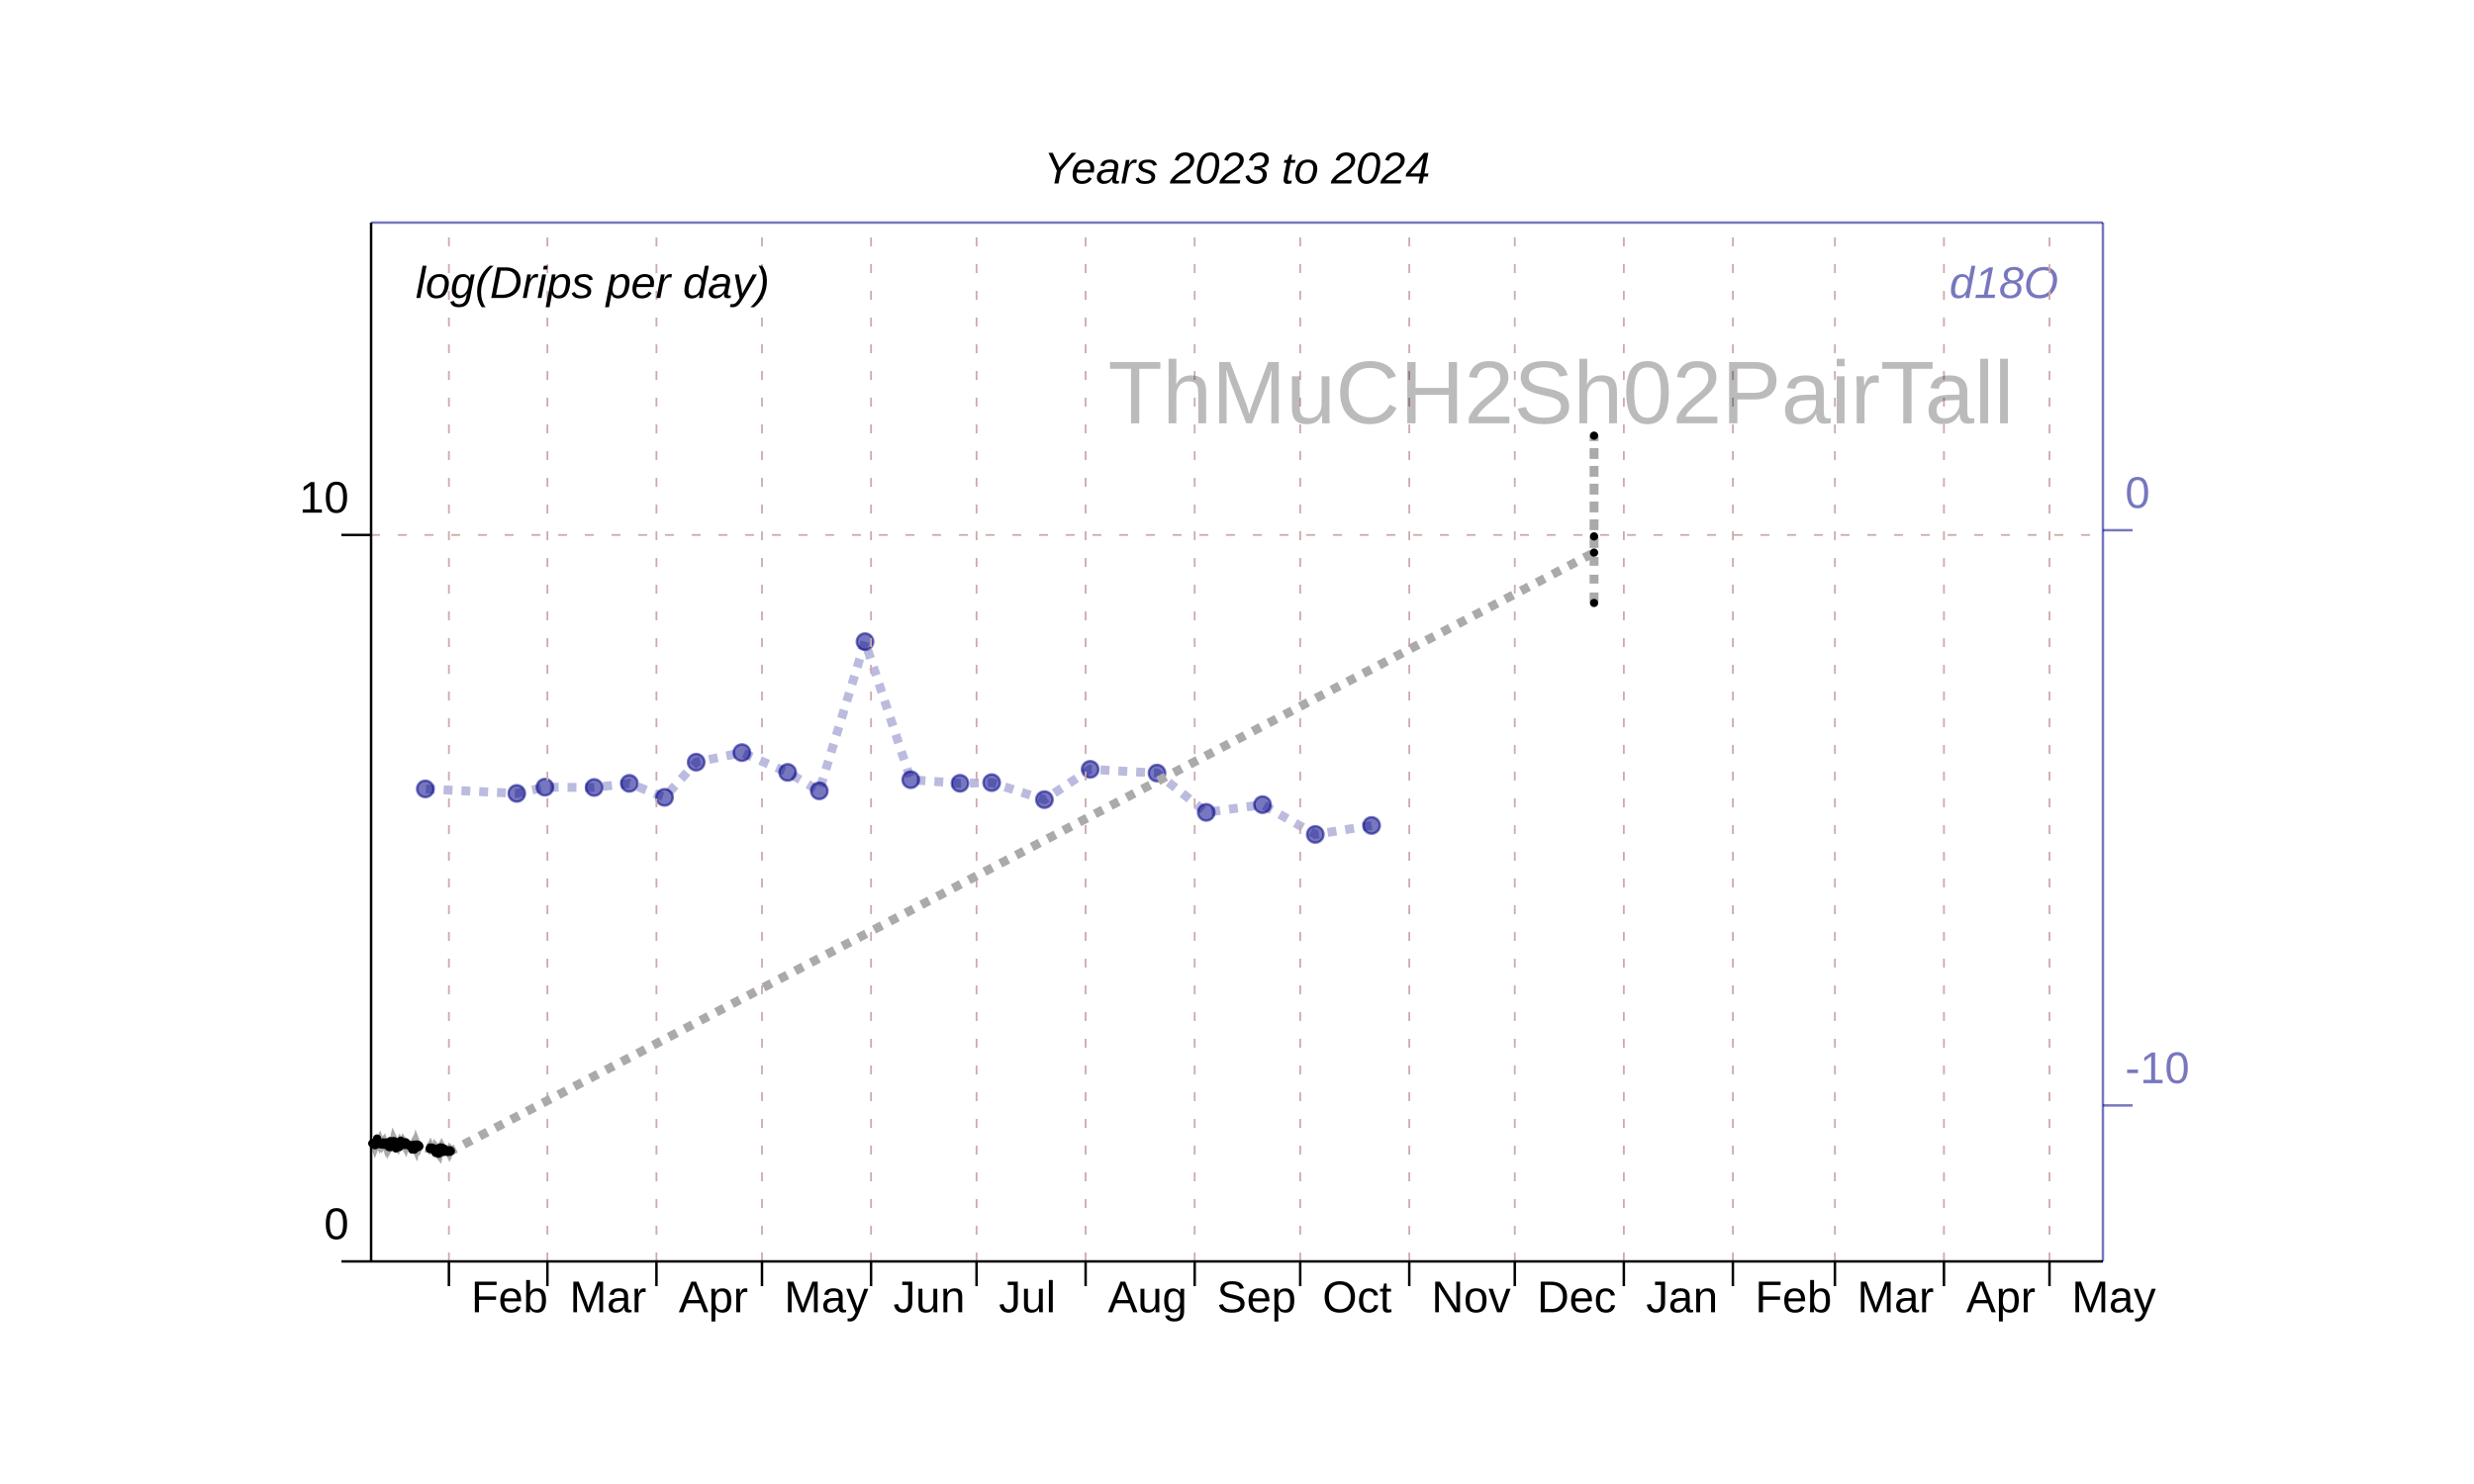
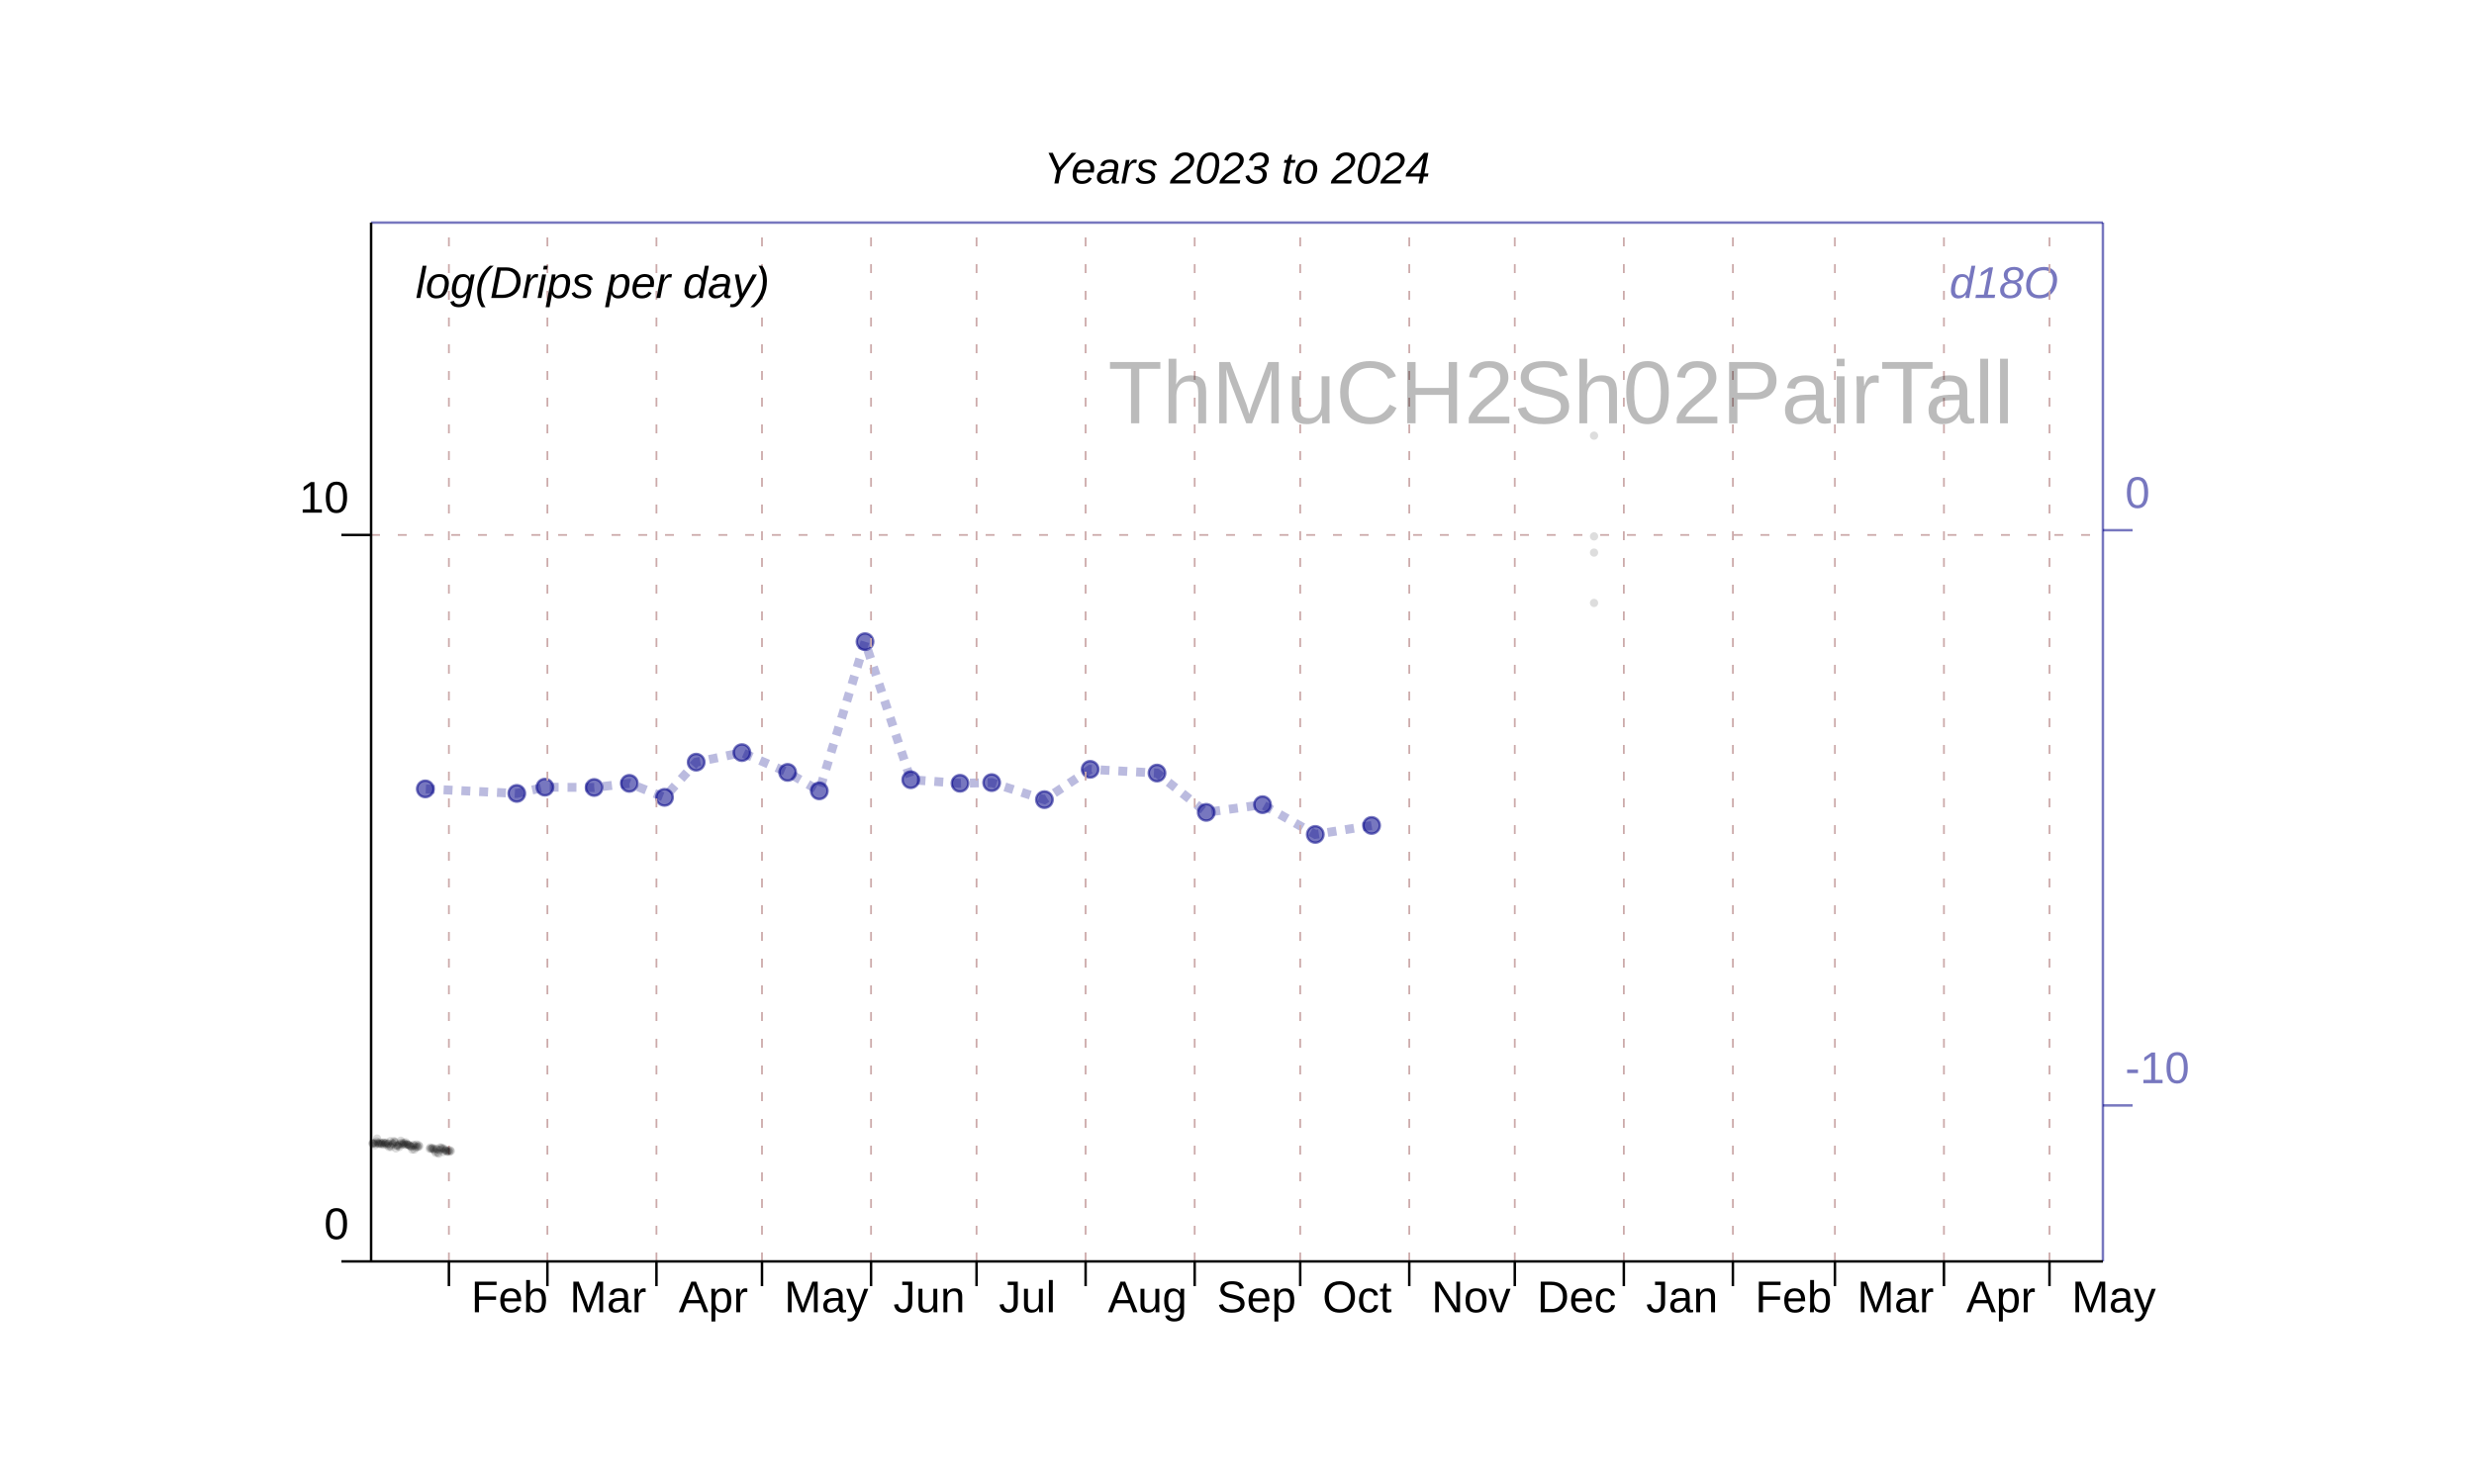
<svg xmlns="http://www.w3.org/2000/svg" version="1.1" viewBox="0 0 1000 600">
  <g>
    <g>
      <g>
        <text dominant-baseline="hanging" dx="-18.0" dy="18.0" fill="#0088" font-family="Arial, sans-serif" font-size="18.0" font-style="italic" stroke="none" text-anchor="end" text-orientation="sideways" x="850.00" y="90.00">d18O</text>
      </g>
      <polyline fill="none" points="554.40,333.74 531.65,337.37 510.32,325.34 487.57,328.45 467.66,312.56 440.65,311.05 422.16,323.30 400.84,316.42 388.04,316.69 368.13,315.25 349.65,259.43 331.16,319.75 318.37,312.29 299.88,304.29 281.40,308.16 268.60,322.38 254.38,316.72 240.16,318.39 220.26,318.26 208.88,320.79 171.91,318.96" stroke-dasharray="3.6 3.6" stroke-width="3.6" stroke="#0084" />
      <g>
-         <circle cx="171.91" cy="318.96" fill="#0088" r="3.333" stroke="#0088" />
-         <circle cx="208.88" cy="320.79" fill="#0088" r="3.333" stroke="#0088" />
-         <circle cx="220.26" cy="318.26" fill="#0088" r="3.333" stroke="#0088" />
-         <circle cx="240.16" cy="318.39" fill="#0088" r="3.333" stroke="#0088" />
-         <circle cx="254.38" cy="316.72" fill="#0088" r="3.333" stroke="#0088" />
-         <circle cx="268.60" cy="322.38" fill="#0088" r="3.333" stroke="#0088" />
-         <circle cx="281.40" cy="308.16" fill="#0088" r="3.333" stroke="#0088" />
-         <circle cx="299.88" cy="304.29" fill="#0088" r="3.333" stroke="#0088" />
-         <circle cx="318.37" cy="312.29" fill="#0088" r="3.333" stroke="#0088" />
-         <circle cx="331.16" cy="319.75" fill="#0088" r="3.333" stroke="#0088" />
-         <circle cx="349.65" cy="259.43" fill="#0088" r="3.333" stroke="#0088" />
-         <circle cx="368.13" cy="315.25" fill="#0088" r="3.333" stroke="#0088" />
-         <circle cx="388.04" cy="316.69" fill="#0088" r="3.333" stroke="#0088" />
-         <circle cx="400.84" cy="316.42" fill="#0088" r="3.333" stroke="#0088" />
-         <circle cx="422.16" cy="323.30" fill="#0088" r="3.333" stroke="#0088" />
-         <circle cx="440.65" cy="311.05" fill="#0088" r="3.333" stroke="#0088" />
-         <circle cx="467.66" cy="312.56" fill="#0088" r="3.333" stroke="#0088" />
-         <circle cx="487.57" cy="328.45" fill="#0088" r="3.333" stroke="#0088" />
-         <circle cx="510.32" cy="325.34" fill="#0088" r="3.333" stroke="#0088" />
-         <circle cx="531.65" cy="337.37" fill="#0088" r="3.333" stroke="#0088" />
-         <circle cx="554.40" cy="333.74" fill="#0088" r="3.333" stroke="#0088" />
+         <g>
+           <circle cx="171.91" cy="318.96" fill="#0088" r="3.333" stroke="#0088" tooltip="Date: 2023-01-25 Comment: " />
+         </g>
+         <g>
+           <circle cx="208.88" cy="320.79" fill="#0088" r="3.333" stroke="#0088" tooltip="Date: 2023-02-20 Comment: " />
+         </g>
+         <g>
+           <circle cx="220.26" cy="318.26" fill="#0088" r="3.333" stroke="#0088" tooltip="Date: 2023-02-28 Comment: " />
+         </g>
+         <g>
+           <circle cx="240.16" cy="318.39" fill="#0088" r="3.333" stroke="#0088" tooltip="Date: 2023-03-14 Comment: " />
+         </g>
+         <g>
+           <circle cx="254.38" cy="316.72" fill="#0088" r="3.333" stroke="#0088" tooltip="Date: 2023-03-24 Comment: " />
+         </g>
+         <g>
+           <circle cx="268.60" cy="322.38" fill="#0088" r="3.333" stroke="#0088" tooltip="Date: 2023-04-03 Comment: " />
+         </g>
+         <g>
+           <circle cx="281.40" cy="308.16" fill="#0088" r="3.333" stroke="#0088" tooltip="Date: 2023-04-12 Comment: " />
+         </g>
+         <g>
+           <circle cx="299.88" cy="304.29" fill="#0088" r="3.333" stroke="#0088" tooltip="Date: 2023-04-25 Comment: " />
+         </g>
+         <g>
+           <circle cx="318.37" cy="312.29" fill="#0088" r="3.333" stroke="#0088" tooltip="Date: 2023-05-08 Comment: " />
+         </g>
+         <g>
+           <circle cx="331.16" cy="319.75" fill="#0088" r="3.333" stroke="#0088" tooltip="Date: 2023-05-17 Comment: " />
+         </g>
+         <g>
+           <circle cx="349.65" cy="259.43" fill="#0088" r="3.333" stroke="#0088" tooltip="Date: 2023-05-30 Comment: " />
+         </g>
+         <g>
+           <circle cx="368.13" cy="315.25" fill="#0088" r="3.333" stroke="#0088" tooltip="Date: 2023-06-12 Comment: " />
+         </g>
+         <g>
+           <circle cx="388.04" cy="316.69" fill="#0088" r="3.333" stroke="#0088" tooltip="Date: 2023-06-26 Comment: " />
+         </g>
+         <g>
+           <circle cx="400.84" cy="316.42" fill="#0088" r="3.333" stroke="#0088" tooltip="Date: 2023-07-05 Comment: " />
+         </g>
+         <g>
+           <circle cx="422.16" cy="323.30" fill="#0088" r="3.333" stroke="#0088" tooltip="Date: 2023-07-20 Comment: " />
+         </g>
+         <g>
+           <circle cx="440.65" cy="311.05" fill="#0088" r="3.333" stroke="#0088" tooltip="Date: 2023-08-02 Comment: " />
+         </g>
+         <g>
+           <circle cx="467.66" cy="312.56" fill="#0088" r="3.333" stroke="#0088" tooltip="Date: 2023-08-21 Comment: " />
+         </g>
+         <g>
+           <circle cx="487.57" cy="328.45" fill="#0088" r="3.333" stroke="#0088" tooltip="Date: 2023-09-04 Comment: " />
+         </g>
+         <g>
+           <circle cx="510.32" cy="325.34" fill="#0088" r="3.333" stroke="#0088" tooltip="Date: 2023-09-20 Comment: " />
+         </g>
+         <g>
+           <circle cx="531.65" cy="337.37" fill="#0088" r="3.333" stroke="#0088" tooltip="Date: 2023-10-05 Comment: Note: - Transparent Lid/Cover replaced - Now it's a narrower green funnel  - Pics show bottle `:C` is attached - Gauge confirmed to have no-num" />
+         </g>
+         <g>
+           <circle cx="554.40" cy="333.74" fill="#0088" r="3.333" stroke="#0088" tooltip="Date: 2023-10-21 Comment: " />
+         </g>
      </g>
      <g stroke="#0088">
        <line x1="828.41" x2="828.41" y1="90.00" y2="90.00" />
        <line x1="785.75" x2="785.75" y1="90.00" y2="90.00" />
        <line x1="741.68" x2="741.68" y1="90.00" y2="90.00" />
        <line x1="700.44" x2="700.44" y1="90.00" y2="90.00" />
        <line x1="656.36" x2="656.36" y1="90.00" y2="90.00" />
        <line x1="612.28" x2="612.28" y1="90.00" y2="90.00" />
        <line x1="569.63" x2="569.63" y1="90.00" y2="90.00" />
        <line x1="525.55" x2="525.55" y1="90.00" y2="90.00" />
        <line x1="482.89" x2="482.89" y1="90.00" y2="90.00" />
        <line x1="438.81" x2="438.81" y1="90.00" y2="90.00" />
        <line x1="394.73" x2="394.73" y1="90.00" y2="90.00" />
        <line x1="352.08" x2="352.08" y1="90.00" y2="90.00" />
        <line x1="308.00" x2="308.00" y1="90.00" y2="90.00" />
        <line x1="265.34" x2="265.34" y1="90.00" y2="90.00" />
        <line x1="221.26" x2="221.26" y1="90.00" y2="90.00" />
        <line x1="181.45" x2="181.45" y1="90.00" y2="90.00" />
        <g fill="none" font-family="Arial, sans-serif" font-size="18.0" stroke="none" text-anchor="start" transform="translate(9.0 0.0)">
          <text x="828.41" y="83.74">May</text>
          <text x="785.75" y="83.74">Apr</text>
          <text x="741.68" y="83.74">Mar</text>
          <text x="700.44" y="83.74">Feb</text>
          <text x="656.36" y="83.74">Jan</text>
          <text x="612.28" y="83.74">Dec</text>
          <text x="569.63" y="83.74">Nov</text>
          <text x="525.55" y="83.74">Oct</text>
          <text x="482.89" y="83.74">Sep</text>
          <text x="438.81" y="83.74">Aug</text>
          <text x="394.73" y="83.74">Jul</text>
          <text x="352.08" y="83.74">Jun</text>
          <text x="308.00" y="83.74">May</text>
          <text x="265.34" y="83.74">Apr</text>
          <text x="221.26" y="83.74">Mar</text>
          <text x="181.45" y="83.74">Feb</text>
        </g>
        <line x1="150.00" x2="850.00" y1="90.00" y2="90.00" />
      </g>
      <g stroke="#0088">
        <line x1="850.00" x2="862.00" y1="446.94" y2="446.94" />
        <line x1="850.00" x2="862.00" y1="214.37" y2="214.37" />
        <g fill="#0088" font-family="Arial, sans-serif" font-size="18.0" stroke="none" text-anchor="beginning">
          <text x="859.00" y="437.94">-10</text>
          <text x="859.00" y="205.37">0</text>
        </g>
        <line x1="850.00" x2="850.00" y1="510.00" y2="90.00" />
      </g>
    </g>
    <g>
      <g stroke-dasharray="3.6 7.2" stroke-width="0.72" stroke="#caa">
        <line x1="828.41" x2="828.41" y1="510.00" y2="90.00" />
        <line x1="785.75" x2="785.75" y1="510.00" y2="90.00" />
        <line x1="741.68" x2="741.68" y1="510.00" y2="90.00" />
        <line x1="700.44" x2="700.44" y1="510.00" y2="90.00" />
        <line x1="656.36" x2="656.36" y1="510.00" y2="90.00" />
        <line x1="612.28" x2="612.28" y1="510.00" y2="90.00" />
        <line x1="569.63" x2="569.63" y1="510.00" y2="90.00" />
        <line x1="525.55" x2="525.55" y1="510.00" y2="90.00" />
        <line x1="482.89" x2="482.89" y1="510.00" y2="90.00" />
        <line x1="438.81" x2="438.81" y1="510.00" y2="90.00" />
        <line x1="394.73" x2="394.73" y1="510.00" y2="90.00" />
        <line x1="352.08" x2="352.08" y1="510.00" y2="90.00" />
        <line x1="308.00" x2="308.00" y1="510.00" y2="90.00" />
        <line x1="265.34" x2="265.34" y1="510.00" y2="90.00" />
        <line x1="221.26" x2="221.26" y1="510.00" y2="90.00" />
        <line x1="181.45" x2="181.45" y1="510.00" y2="90.00" />
        <line x1="150.00" x2="850.00" y1="510.00" y2="510.00" />
        <line x1="150.00" x2="850.00" y1="216.29" y2="216.29" />
      </g>
      <g>
        <text dominant-baseline="hanging" dx="-36.0" dy="18.0" fill="#0004" font-family="Arial, sans-serif" font-size="36" stroke="none" text-anchor="end" x="850.00" y="128.18">ThMuCH2Sh02PairTall</text>
      </g>
      <g>
        <text dominant-baseline="text-bottom" dy="-12.0" fill="black" font-family="Arial, sans-serif" font-size="18.0" font-style="italic" stroke="none" text-anchor="middle" x="500.00" y="90.00">Years 2023 to 2024</text>
      </g>
      <g>
        <text dominant-baseline="hanging" dx="18.0" dy="18.0" fill="black" font-family="Arial, sans-serif" font-size="18.0" font-style="italic" stroke="none" text-anchor="beginning" text-orientation="sideways" x="150.00" y="90.00">log(Drips per day)</text>
      </g>
-       <polyline fill="none" points="150.48,462.29 150.76,462.30 151.04,462.21 151.32,462.19 151.61,463.05 151.89,462.32 152.16,461.48 152.42,460.33 152.70,462.01 152.98,462.48 153.26,462.45 153.54,461.81 153.82,462.56 154.10,462.14 154.39,462.68 154.66,462.24 154.94,461.90 155.23,462.83 155.50,462.08 155.79,462.40 156.06,461.91 156.35,462.99 156.63,462.47 156.91,462.35 157.21,463.77 157.50,463.28 157.77,461.36 158.06,463.75 158.35,462.87 158.63,462.21 158.91,462.50 159.18,461.33 159.46,461.94 159.73,461.64 160.03,464.34 160.32,463.23 160.61,463.03 160.90,463.44 161.19,462.87 161.48,463.75 161.76,462.50 162.03,461.19 162.31,461.95 162.59,462.64 162.88,462.71 163.15,461.97 163.43,462.37 163.72,462.93 164.00,461.83 164.28,462.57 164.56,462.84 164.85,462.61 165.13,462.93 165.42,462.99 165.71,463.40 166.00,463.39 166.30,463.72 166.60,464.79 166.89,463.37 167.18,462.82 167.48,464.80 167.77,463.26 168.07,463.95 168.35,462.73 168.65,463.51 168.94,463.83 169.23,462.99 169.52,463.46 173.66,464.50 173.96,463.92 174.26,464.54 174.56,464.40 174.86,464.05 175.16,464.71 175.47,464.52 175.78,465.43 176.10,466.15 176.40,464.40 176.70,464.74 177.02,466.07 177.34,466.47 177.65,465.00 177.95,463.90 178.25,464.61 178.55,463.98 178.85,464.52 179.17,465.78 179.47,464.36 179.77,465.02 180.08,465.03 180.39,465.20 180.71,465.72 181.02,465.52 181.33,465.11 181.64,465.73 181.95,465.07 182.26,465.41 644.32,223.42 644.32,216.87 644.32,176.15 644.32,243.78" stroke-dasharray="3.6 3.6" stroke-width="3.6" stroke="#aaa" />
-       <g>
-         <circle cx="150.48" cy="462.29" r="1.667" />
-         <circle cx="150.76" cy="462.30" r="1.667" />
-         <circle cx="151.04" cy="462.21" r="1.667" />
-         <circle cx="151.32" cy="462.19" r="1.667" />
-         <circle cx="151.61" cy="463.05" r="1.667" />
-         <circle cx="151.89" cy="462.32" r="1.667" />
-         <circle cx="152.16" cy="461.48" r="1.667" />
-         <circle cx="152.42" cy="460.33" r="1.667" />
-         <circle cx="152.70" cy="462.01" r="1.667" />
-         <circle cx="152.98" cy="462.48" r="1.667" />
-         <circle cx="153.26" cy="462.45" r="1.667" />
-         <circle cx="153.54" cy="461.81" r="1.667" />
-         <circle cx="153.82" cy="462.56" r="1.667" />
-         <circle cx="154.10" cy="462.14" r="1.667" />
-         <circle cx="154.39" cy="462.68" r="1.667" />
-         <circle cx="154.66" cy="462.24" r="1.667" />
-         <circle cx="154.94" cy="461.90" r="1.667" />
-         <circle cx="155.23" cy="462.83" r="1.667" />
-         <circle cx="155.50" cy="462.08" r="1.667" />
-         <circle cx="155.79" cy="462.40" r="1.667" />
-         <circle cx="156.06" cy="461.91" r="1.667" />
-         <circle cx="156.35" cy="462.99" r="1.667" />
-         <circle cx="156.63" cy="462.47" r="1.667" />
-         <circle cx="156.91" cy="462.35" r="1.667" />
-         <circle cx="157.21" cy="463.77" r="1.667" />
-         <circle cx="157.50" cy="463.28" r="1.667" />
-         <circle cx="157.77" cy="461.36" r="1.667" />
-         <circle cx="158.06" cy="463.75" r="1.667" />
-         <circle cx="158.35" cy="462.87" r="1.667" />
-         <circle cx="158.63" cy="462.21" r="1.667" />
-         <circle cx="158.91" cy="462.50" r="1.667" />
-         <circle cx="159.18" cy="461.33" r="1.667" />
-         <circle cx="159.46" cy="461.94" r="1.667" />
-         <circle cx="159.73" cy="461.64" r="1.667" />
-         <circle cx="160.03" cy="464.34" r="1.667" />
-         <circle cx="160.32" cy="463.23" r="1.667" />
-         <circle cx="160.61" cy="463.03" r="1.667" />
-         <circle cx="160.90" cy="463.44" r="1.667" />
-         <circle cx="161.19" cy="462.87" r="1.667" />
-         <circle cx="161.48" cy="463.75" r="1.667" />
-         <circle cx="161.76" cy="462.50" r="1.667" />
-         <circle cx="162.03" cy="461.19" r="1.667" />
-         <circle cx="162.31" cy="461.95" r="1.667" />
-         <circle cx="162.59" cy="462.64" r="1.667" />
-         <circle cx="162.88" cy="462.71" r="1.667" />
-         <circle cx="163.15" cy="461.97" r="1.667" />
-         <circle cx="163.43" cy="462.37" r="1.667" />
-         <circle cx="163.72" cy="462.93" r="1.667" />
-         <circle cx="164.00" cy="461.83" r="1.667" />
-         <circle cx="164.28" cy="462.57" r="1.667" />
-         <circle cx="164.56" cy="462.84" r="1.667" />
-         <circle cx="164.85" cy="462.61" r="1.667" />
-         <circle cx="165.13" cy="462.93" r="1.667" />
-         <circle cx="165.42" cy="462.99" r="1.667" />
-         <circle cx="165.71" cy="463.40" r="1.667" />
-         <circle cx="166.00" cy="463.39" r="1.667" />
-         <circle cx="166.30" cy="463.72" r="1.667" />
-         <circle cx="166.60" cy="464.79" r="1.667" />
-         <circle cx="166.89" cy="463.37" r="1.667" />
-         <circle cx="167.18" cy="462.82" r="1.667" />
-         <circle cx="167.48" cy="464.80" r="1.667" />
-         <circle cx="167.77" cy="463.26" r="1.667" />
-         <circle cx="168.07" cy="463.95" r="1.667" />
-         <circle cx="168.35" cy="462.73" r="1.667" />
-         <circle cx="168.65" cy="463.51" r="1.667" />
-         <circle cx="168.94" cy="463.83" r="1.667" />
-         <circle cx="169.23" cy="462.99" r="1.667" />
-         <circle cx="169.52" cy="463.46" r="1.667" />
-         <circle cx="173.66" cy="464.50" r="1.667" />
-         <circle cx="173.96" cy="463.92" r="1.667" />
-         <circle cx="174.26" cy="464.54" r="1.667" />
-         <circle cx="174.56" cy="464.40" r="1.667" />
-         <circle cx="174.86" cy="464.05" r="1.667" />
-         <circle cx="175.16" cy="464.71" r="1.667" />
-         <circle cx="175.47" cy="464.52" r="1.667" />
-         <circle cx="175.78" cy="465.43" r="1.667" />
-         <circle cx="176.10" cy="466.15" r="1.667" />
-         <circle cx="176.40" cy="464.40" r="1.667" />
-         <circle cx="176.70" cy="464.74" r="1.667" />
-         <circle cx="177.02" cy="466.07" r="1.667" />
-         <circle cx="177.34" cy="466.47" r="1.667" />
-         <circle cx="177.65" cy="465.00" r="1.667" />
-         <circle cx="177.95" cy="463.90" r="1.667" />
-         <circle cx="178.25" cy="464.61" r="1.667" />
-         <circle cx="178.55" cy="463.98" r="1.667" />
-         <circle cx="178.85" cy="464.52" r="1.667" />
-         <circle cx="179.17" cy="465.78" r="1.667" />
-         <circle cx="179.47" cy="464.36" r="1.667" />
-         <circle cx="179.77" cy="465.02" r="1.667" />
-         <circle cx="180.08" cy="465.03" r="1.667" />
-         <circle cx="180.39" cy="465.20" r="1.667" />
-         <circle cx="180.71" cy="465.72" r="1.667" />
-         <circle cx="181.02" cy="465.52" r="1.667" />
-         <circle cx="181.33" cy="465.11" r="1.667" />
-         <circle cx="181.64" cy="465.73" r="1.667" />
-         <circle cx="181.95" cy="465.07" r="1.667" />
-         <circle cx="182.26" cy="465.41" r="1.667" />
-         <circle cx="644.32" cy="223.42" r="1.667" />
-         <circle cx="644.32" cy="216.87" r="1.667" />
-         <circle cx="644.32" cy="176.15" r="1.667" />
-         <circle cx="644.32" cy="243.78" r="1.667" />
+       <polyline fill="none" points="150.48,462.29 150.76,462.30 151.04,462.21 151.32,462.19 151.61,463.05 151.89,462.32 152.16,461.48 152.42,460.33 152.70,462.01 152.98,462.48 153.26,462.45 153.54,461.81 153.82,462.56 154.10,462.14 154.39,462.68 154.66,462.24 154.94,461.90 155.23,462.83 155.50,462.08 155.79,462.40 156.06,461.91 156.35,462.99 156.63,462.47 156.91,462.35 157.21,463.77 157.50,463.28 157.77,461.36 158.06,463.75 158.35,462.87 158.63,462.21 158.91,462.50 159.18,461.33 159.46,461.94 159.73,461.64 160.03,464.34 160.32,463.23 160.61,463.03 160.90,463.44 161.19,462.87 161.48,463.75 161.76,462.50 162.03,461.19 162.31,461.95 162.59,462.64 162.88,462.71 163.15,461.97 163.43,462.37 163.72,462.93 164.00,461.83 164.28,462.57 164.56,462.84 164.85,462.61 165.13,462.93 165.42,462.99 165.71,463.40 166.00,463.39 166.30,463.72 166.60,464.79 166.89,463.37 167.18,462.82 167.48,464.80 167.77,463.26 168.07,463.95 168.35,462.73 168.65,463.51 168.94,463.83 169.23,462.99 169.52,463.46 173.66,464.50 173.96,463.92 174.26,464.54 174.56,464.40 174.86,464.05 175.16,464.71 175.47,464.52 175.78,465.43 176.10,466.15 176.40,464.40 176.70,464.74 177.02,466.07 177.34,466.47 177.65,465.00 177.95,463.90 178.25,464.61 178.55,463.98 178.85,464.52 179.17,465.78 179.47,464.36 179.77,465.02 180.08,465.03 180.39,465.20 180.71,465.72 181.02,465.52 181.33,465.11 181.64,465.73 181.95,465.07 182.26,465.41 644.32,223.42 644.32,216.87 644.32,176.15 644.32,243.78" stroke-dasharray="3.6 3.6" stroke-width="3.6" stroke="none" />
+       <g>
+         <circle cx="150.48" cy="462.29" fill="#0002" r="1.667" stroke="none" />
+         <circle cx="150.76" cy="462.30" fill="#0002" r="1.667" stroke="none" />
+         <circle cx="151.04" cy="462.21" fill="#0002" r="1.667" stroke="none" />
+         <circle cx="151.32" cy="462.19" fill="#0002" r="1.667" stroke="none" />
+         <circle cx="151.61" cy="463.05" fill="#0002" r="1.667" stroke="none" />
+         <circle cx="151.89" cy="462.32" fill="#0002" r="1.667" stroke="none" />
+         <circle cx="152.16" cy="461.48" fill="#0002" r="1.667" stroke="none" />
+         <circle cx="152.42" cy="460.33" fill="#0002" r="1.667" stroke="none" />
+         <circle cx="152.70" cy="462.01" fill="#0002" r="1.667" stroke="none" />
+         <circle cx="152.98" cy="462.48" fill="#0002" r="1.667" stroke="none" />
+         <circle cx="153.26" cy="462.45" fill="#0002" r="1.667" stroke="none" />
+         <circle cx="153.54" cy="461.81" fill="#0002" r="1.667" stroke="none" />
+         <circle cx="153.82" cy="462.56" fill="#0002" r="1.667" stroke="none" />
+         <circle cx="154.10" cy="462.14" fill="#0002" r="1.667" stroke="none" />
+         <circle cx="154.39" cy="462.68" fill="#0002" r="1.667" stroke="none" />
+         <circle cx="154.66" cy="462.24" fill="#0002" r="1.667" stroke="none" />
+         <circle cx="154.94" cy="461.90" fill="#0002" r="1.667" stroke="none" />
+         <circle cx="155.23" cy="462.83" fill="#0002" r="1.667" stroke="none" />
+         <circle cx="155.50" cy="462.08" fill="#0002" r="1.667" stroke="none" />
+         <circle cx="155.79" cy="462.40" fill="#0002" r="1.667" stroke="none" />
+         <circle cx="156.06" cy="461.91" fill="#0002" r="1.667" stroke="none" />
+         <circle cx="156.35" cy="462.99" fill="#0002" r="1.667" stroke="none" />
+         <circle cx="156.63" cy="462.47" fill="#0002" r="1.667" stroke="none" />
+         <circle cx="156.91" cy="462.35" fill="#0002" r="1.667" stroke="none" />
+         <circle cx="157.21" cy="463.77" fill="#0002" r="1.667" stroke="none" />
+         <circle cx="157.50" cy="463.28" fill="#0002" r="1.667" stroke="none" />
+         <circle cx="157.77" cy="461.36" fill="#0002" r="1.667" stroke="none" />
+         <circle cx="158.06" cy="463.75" fill="#0002" r="1.667" stroke="none" />
+         <circle cx="158.35" cy="462.87" fill="#0002" r="1.667" stroke="none" />
+         <circle cx="158.63" cy="462.21" fill="#0002" r="1.667" stroke="none" />
+         <circle cx="158.91" cy="462.50" fill="#0002" r="1.667" stroke="none" />
+         <circle cx="159.18" cy="461.33" fill="#0002" r="1.667" stroke="none" />
+         <circle cx="159.46" cy="461.94" fill="#0002" r="1.667" stroke="none" />
+         <circle cx="159.73" cy="461.64" fill="#0002" r="1.667" stroke="none" />
+         <circle cx="160.03" cy="464.34" fill="#0002" r="1.667" stroke="none" />
+         <circle cx="160.32" cy="463.23" fill="#0002" r="1.667" stroke="none" />
+         <circle cx="160.61" cy="463.03" fill="#0002" r="1.667" stroke="none" />
+         <circle cx="160.90" cy="463.44" fill="#0002" r="1.667" stroke="none" />
+         <circle cx="161.19" cy="462.87" fill="#0002" r="1.667" stroke="none" />
+         <circle cx="161.48" cy="463.75" fill="#0002" r="1.667" stroke="none" />
+         <circle cx="161.76" cy="462.50" fill="#0002" r="1.667" stroke="none" />
+         <circle cx="162.03" cy="461.19" fill="#0002" r="1.667" stroke="none" />
+         <circle cx="162.31" cy="461.95" fill="#0002" r="1.667" stroke="none" />
+         <circle cx="162.59" cy="462.64" fill="#0002" r="1.667" stroke="none" />
+         <circle cx="162.88" cy="462.71" fill="#0002" r="1.667" stroke="none" />
+         <circle cx="163.15" cy="461.97" fill="#0002" r="1.667" stroke="none" />
+         <circle cx="163.43" cy="462.37" fill="#0002" r="1.667" stroke="none" />
+         <circle cx="163.72" cy="462.93" fill="#0002" r="1.667" stroke="none" />
+         <circle cx="164.00" cy="461.83" fill="#0002" r="1.667" stroke="none" />
+         <circle cx="164.28" cy="462.57" fill="#0002" r="1.667" stroke="none" />
+         <circle cx="164.56" cy="462.84" fill="#0002" r="1.667" stroke="none" />
+         <circle cx="164.85" cy="462.61" fill="#0002" r="1.667" stroke="none" />
+         <circle cx="165.13" cy="462.93" fill="#0002" r="1.667" stroke="none" />
+         <circle cx="165.42" cy="462.99" fill="#0002" r="1.667" stroke="none" />
+         <circle cx="165.71" cy="463.40" fill="#0002" r="1.667" stroke="none" />
+         <circle cx="166.00" cy="463.39" fill="#0002" r="1.667" stroke="none" />
+         <circle cx="166.30" cy="463.72" fill="#0002" r="1.667" stroke="none" />
+         <circle cx="166.60" cy="464.79" fill="#0002" r="1.667" stroke="none" />
+         <circle cx="166.89" cy="463.37" fill="#0002" r="1.667" stroke="none" />
+         <circle cx="167.18" cy="462.82" fill="#0002" r="1.667" stroke="none" />
+         <circle cx="167.48" cy="464.80" fill="#0002" r="1.667" stroke="none" />
+         <circle cx="167.77" cy="463.26" fill="#0002" r="1.667" stroke="none" />
+         <circle cx="168.07" cy="463.95" fill="#0002" r="1.667" stroke="none" />
+         <circle cx="168.35" cy="462.73" fill="#0002" r="1.667" stroke="none" />
+         <circle cx="168.65" cy="463.51" fill="#0002" r="1.667" stroke="none" />
+         <circle cx="168.94" cy="463.83" fill="#0002" r="1.667" stroke="none" />
+         <circle cx="169.23" cy="462.99" fill="#0002" r="1.667" stroke="none" />
+         <circle cx="169.52" cy="463.46" fill="#0002" r="1.667" stroke="none" />
+         <circle cx="173.66" cy="464.50" fill="#0002" r="1.667" stroke="none" />
+         <circle cx="173.96" cy="463.92" fill="#0002" r="1.667" stroke="none" />
+         <circle cx="174.26" cy="464.54" fill="#0002" r="1.667" stroke="none" />
+         <circle cx="174.56" cy="464.40" fill="#0002" r="1.667" stroke="none" />
+         <circle cx="174.86" cy="464.05" fill="#0002" r="1.667" stroke="none" />
+         <circle cx="175.16" cy="464.71" fill="#0002" r="1.667" stroke="none" />
+         <circle cx="175.47" cy="464.52" fill="#0002" r="1.667" stroke="none" />
+         <circle cx="175.78" cy="465.43" fill="#0002" r="1.667" stroke="none" />
+         <circle cx="176.10" cy="466.15" fill="#0002" r="1.667" stroke="none" />
+         <circle cx="176.40" cy="464.40" fill="#0002" r="1.667" stroke="none" />
+         <circle cx="176.70" cy="464.74" fill="#0002" r="1.667" stroke="none" />
+         <circle cx="177.02" cy="466.07" fill="#0002" r="1.667" stroke="none" />
+         <circle cx="177.34" cy="466.47" fill="#0002" r="1.667" stroke="none" />
+         <circle cx="177.65" cy="465.00" fill="#0002" r="1.667" stroke="none" />
+         <circle cx="177.95" cy="463.90" fill="#0002" r="1.667" stroke="none" />
+         <circle cx="178.25" cy="464.61" fill="#0002" r="1.667" stroke="none" />
+         <circle cx="178.55" cy="463.98" fill="#0002" r="1.667" stroke="none" />
+         <circle cx="178.85" cy="464.52" fill="#0002" r="1.667" stroke="none" />
+         <circle cx="179.17" cy="465.78" fill="#0002" r="1.667" stroke="none" />
+         <circle cx="179.47" cy="464.36" fill="#0002" r="1.667" stroke="none" />
+         <circle cx="179.77" cy="465.02" fill="#0002" r="1.667" stroke="none" />
+         <circle cx="180.08" cy="465.03" fill="#0002" r="1.667" stroke="none" />
+         <circle cx="180.39" cy="465.20" fill="#0002" r="1.667" stroke="none" />
+         <circle cx="180.71" cy="465.72" fill="#0002" r="1.667" stroke="none" />
+         <circle cx="181.02" cy="465.52" fill="#0002" r="1.667" stroke="none" />
+         <circle cx="181.33" cy="465.11" fill="#0002" r="1.667" stroke="none" />
+         <circle cx="181.64" cy="465.73" fill="#0002" r="1.667" stroke="none" />
+         <circle cx="181.95" cy="465.07" fill="#0002" r="1.667" stroke="none" />
+         <circle cx="182.26" cy="465.41" fill="#0002" r="1.667" stroke="none" />
+         <circle cx="644.32" cy="223.42" fill="#0002" r="1.667" stroke="none" />
+         <circle cx="644.32" cy="216.87" fill="#0002" r="1.667" stroke="none" />
+         <circle cx="644.32" cy="176.15" fill="#0002" r="1.667" stroke="none" />
+         <circle cx="644.32" cy="243.78" fill="#0002" r="1.667" stroke="none" />
      </g>
      <g stroke="black">
        <line x1="828.41" x2="828.41" y1="510.00" y2="520.00" />
        <line x1="785.75" x2="785.75" y1="510.00" y2="520.00" />
        <line x1="741.68" x2="741.68" y1="510.00" y2="520.00" />
        <line x1="700.44" x2="700.44" y1="510.00" y2="520.00" />
        <line x1="656.36" x2="656.36" y1="510.00" y2="520.00" />
        <line x1="612.28" x2="612.28" y1="510.00" y2="520.00" />
        <line x1="569.63" x2="569.63" y1="510.00" y2="520.00" />
        <line x1="525.55" x2="525.55" y1="510.00" y2="520.00" />
        <line x1="482.89" x2="482.89" y1="510.00" y2="520.00" />
        <line x1="438.81" x2="438.81" y1="510.00" y2="520.00" />
        <line x1="394.73" x2="394.73" y1="510.00" y2="520.00" />
        <line x1="352.08" x2="352.08" y1="510.00" y2="520.00" />
        <line x1="308.00" x2="308.00" y1="510.00" y2="520.00" />
        <line x1="265.34" x2="265.34" y1="510.00" y2="520.00" />
        <line x1="221.26" x2="221.26" y1="510.00" y2="520.00" />
        <line x1="181.45" x2="181.45" y1="510.00" y2="520.00" />
        <g fill="black" font-family="Arial, sans-serif" font-size="18.0" stroke="none" text-anchor="start" transform="translate(9.0 0.0)">
          <text x="828.41" y="530.57">May</text>
          <text x="785.75" y="530.57">Apr</text>
          <text x="741.68" y="530.57">Mar</text>
          <text x="700.44" y="530.57">Feb</text>
          <text x="656.36" y="530.57">Jan</text>
          <text x="612.28" y="530.57">Dec</text>
          <text x="569.63" y="530.57">Nov</text>
          <text x="525.55" y="530.57">Oct</text>
          <text x="482.89" y="530.57">Sep</text>
          <text x="438.81" y="530.57">Aug</text>
          <text x="394.73" y="530.57">Jul</text>
          <text x="352.08" y="530.57">Jun</text>
          <text x="308.00" y="530.57">May</text>
          <text x="265.34" y="530.57">Apr</text>
          <text x="221.26" y="530.57">Mar</text>
          <text x="181.45" y="530.57">Feb</text>
        </g>
        <line x1="150.00" x2="850.00" y1="510.00" y2="510.00" />
      </g>
      <g stroke="black">
        <line x1="150.00" x2="138.00" y1="510.00" y2="510.00" />
        <line x1="150.00" x2="138.00" y1="216.29" y2="216.29" />
        <g fill="black" font-family="Arial, sans-serif" font-size="18.0" stroke="none" text-anchor="end">
          <text x="141.00" y="501.00">0</text>
          <text x="141.00" y="207.29">10</text>
        </g>
        <line x1="150.00" x2="150.00" y1="510.00" y2="90.00" />
      </g>
    </g>
  </g>
</svg>
